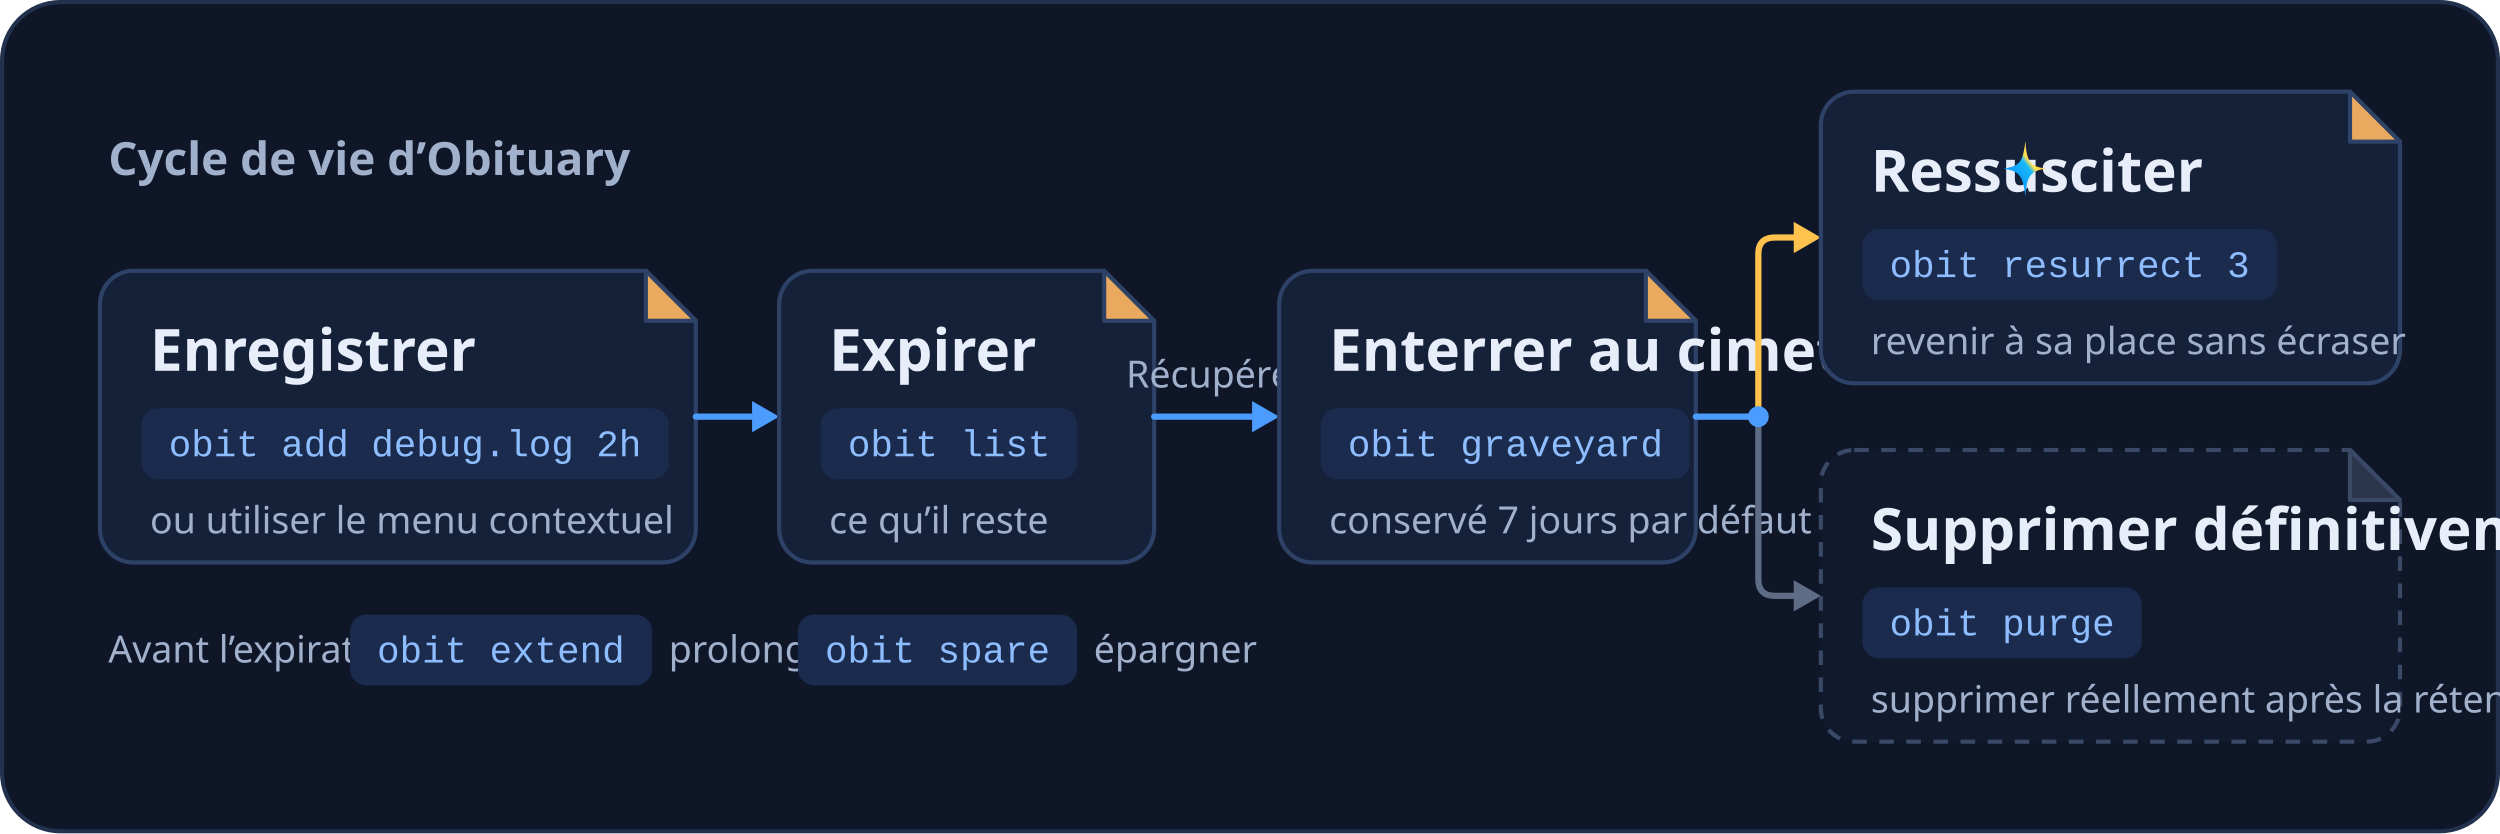
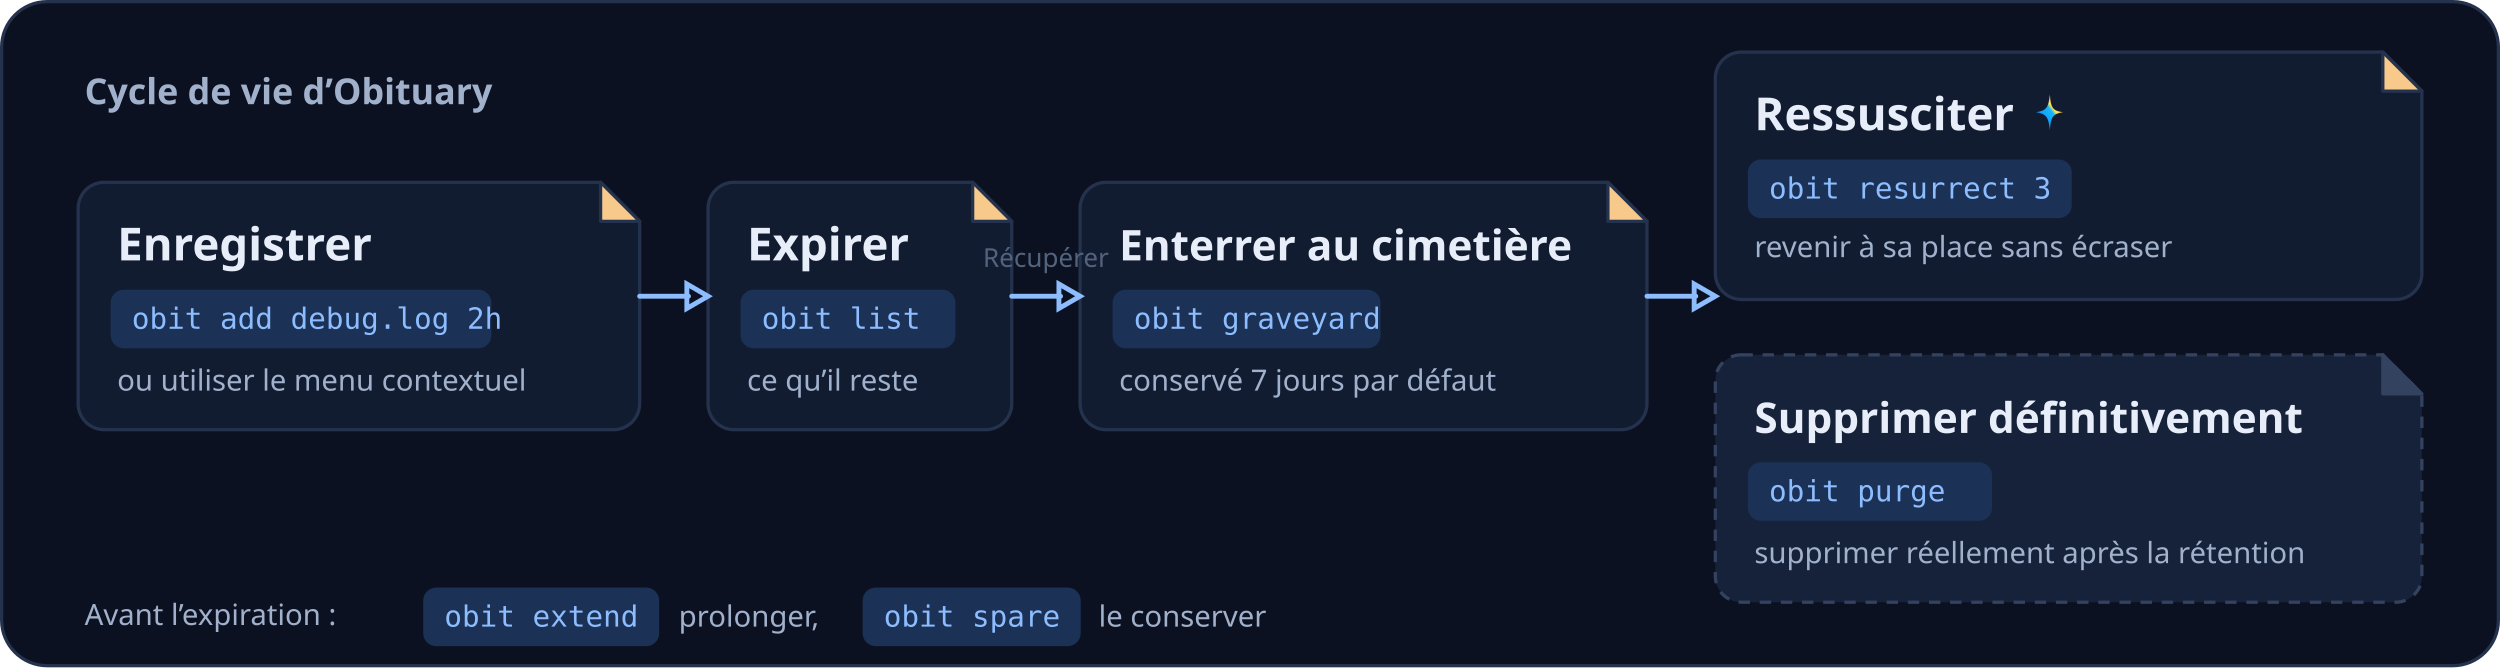
- <svg xmlns="http://www.w3.org/2000/svg" width="1200" height="400" viewBox="0 0 1200 400" role="img" aria-labelledby="title desc">
+ <svg xmlns="http://www.w3.org/2000/svg" width="1536" height="410" viewBox="0 0 1536 410" role="img" aria-labelledby="title desc">
  <defs>
    <linearGradient id="spark" x1="0" y1="1" x2="1" y2="0">
      <stop stop-color="#0876FF" />
      <stop offset=".55" stop-color="#16B8FA" />
      <stop offset=".62" stop-color="#FFE052" />
      <stop offset="1" stop-color="#FFB329" />
    </linearGradient>
  </defs>
-   <rect x="1" y="1" width="1198" height="398" rx="28" fill="#0E1628" stroke="#22314D" stroke-width="2" />
+   <rect x="1" y="1" width="1534" height="408" rx="28" fill="#0B1120" stroke="#24324D" stroke-width="2" />
  <g font-family="-apple-system, BlinkMacSystemFont, 'Segoe UI', 'Noto Sans', 'Noto Sans CJK SC', 'Noto Sans CJK TC', 'Noto Sans JP', 'Noto Sans KR', 'Noto Sans Cyrillic', 'Microsoft YaHei', 'PingFang SC', 'Hiragino Sans', 'Malgun Gothic', sans-serif">
-     <g>
-       <path d="M64 130H310L334 154V254A16 16 0 0 1 318 270H64A16 16 0 0 1 48 254V146A16 16 0 0 1 64 130Z" fill="#152039" stroke="#2E4166" stroke-width="2" />
-       <path d="M310 130V154H334Z" fill="#E9A95E" stroke="#2E4166" stroke-width="2" stroke-linejoin="round" />
-       <text x="72" y="178" font-size="28" font-weight="700" fill="#E8EEF9" id="register">Enregistrer</text>
-       <rect x="68" y="196" width="253" height="34" rx="8" fill="#1B2B4E" />
-       <text x="81" y="219" font-family="ui-monospace, 'Cascadia Code', 'SF Mono', SFMono-Regular, Menlo, Consolas, 'Liberation Mono', monospace" font-size="18" fill="#8DBDFF">obit add debug.log 2h</text>
-       <text x="72" y="256" font-size="18" fill="#A1B1CC" id="register-note" textLength="235" lengthAdjust="spacingAndGlyphs">ou utiliser le menu contextuel</text>
-     </g>
-     <path d="M334 200H363" stroke="#4C9BFF" stroke-width="3" stroke-linecap="round" fill="none" />
-     <path d="M374 200l-13 -7.5v15Z" fill="#4C9BFF" />
-     <g>
-       <path d="M390 130H530L554 154V254A16 16 0 0 1 538 270H390A16 16 0 0 1 374 254V146A16 16 0 0 1 390 130Z" fill="#152039" stroke="#2E4166" stroke-width="2" />
-       <path d="M530 130V154H554Z" fill="#E9A95E" stroke="#2E4166" stroke-width="2" stroke-linejoin="round" />
-       <text x="398" y="178" font-size="28" font-weight="700" fill="#E8EEF9" id="expire">Expirer</text>
-       <rect x="394" y="196" width="123" height="34" rx="8" fill="#1B2B4E" />
-       <text x="407" y="219" font-family="ui-monospace, 'Cascadia Code', 'SF Mono', SFMono-Regular, Menlo, Consolas, 'Liberation Mono', monospace" font-size="18" fill="#8DBDFF">obit list</text>
-       <text x="398" y="256" font-size="18" fill="#A1B1CC" id="expire-note" textLength="132" lengthAdjust="spacingAndGlyphs">ce qu’il reste</text>
-     </g>
-     <path d="M554 200H603" stroke="#4C9BFF" stroke-width="3" stroke-linecap="round" fill="none" />
-     <path d="M614 200l-13 -7.5v15Z" fill="#4C9BFF" />
-     <text x="584" y="186" font-size="18" fill="#A1B1CC" text-anchor="middle" id="reap" textLength="49" lengthAdjust="spacingAndGlyphs">Récupérer</text>
-     <g>
-       <path d="M630 130H790L814 154V254A16 16 0 0 1 798 270H630A16 16 0 0 1 614 254V146A16 16 0 0 1 630 130Z" fill="#152039" stroke="#2E4166" stroke-width="2" />
-       <path d="M790 130V154H814Z" fill="#E9A95E" stroke="#2E4166" stroke-width="2" stroke-linejoin="round" />
-       <text x="638" y="178" font-size="28" font-weight="700" fill="#E8EEF9" id="bury" textLength="160" lengthAdjust="spacingAndGlyphs">Enterrer au cimetière</text>
-       <rect x="634" y="196" width="177" height="34" rx="8" fill="#1B2B4E" />
-       <text x="647" y="219" font-family="ui-monospace, 'Cascadia Code', 'SF Mono', SFMono-Regular, Menlo, Consolas, 'Liberation Mono', monospace" font-size="18" fill="#8DBDFF">obit graveyard</text>
-       <text x="638" y="256" font-size="18" fill="#A1B1CC" id="bury-note" textLength="160" lengthAdjust="spacingAndGlyphs">conservé 7 jours par défaut</text>
-     </g>
-     <path d="M814 200H844" stroke="#4C9BFF" stroke-width="3" stroke-linecap="round" />
-     <path d="M844 200V122Q844 114 852 114H863" stroke="#FFC24D" stroke-width="3" stroke-linecap="round" fill="none" />
-     <path d="M874 114l-13 -7.5v15Z" fill="#FFC24D" />
-     <path d="M844 200V278Q844 286 852 286H863" stroke="#5E6C86" stroke-width="3" stroke-linecap="round" fill="none" />
-     <path d="M874 286l-13 -7.5v15Z" fill="#5E6C86" />
-     <circle cx="844" cy="200" r="5" fill="#4C9BFF" />
-     <g>
-       <path d="M890 44H1128L1152 68V168A16 16 0 0 1 1136 184H890A16 16 0 0 1 874 168V60A16 16 0 0 1 890 44Z" fill="#152039" stroke="#2E4166" stroke-width="2" />
-       <path d="M1128 44V68H1152Z" fill="#E9A95E" stroke="#2E4166" stroke-width="2" stroke-linejoin="round" />
-       <text x="898" y="92" font-size="28" font-weight="700" fill="#E8EEF9" id="resurrect">Ressusciter</text>
-       <rect x="894" y="110" width="199" height="34" rx="8" fill="#1B2B4E" />
-       <text x="907" y="133" font-family="ui-monospace, 'Cascadia Code', 'SF Mono', SFMono-Regular, Menlo, Consolas, 'Liberation Mono', monospace" font-size="18" fill="#8DBDFF">obit resurrect 3</text>
-       <text x="898" y="170" font-size="18" fill="#A1B1CC" id="resurrect-note" textLength="238" lengthAdjust="spacingAndGlyphs">revenir à sa place sans écraser</text>
-       <path d="M17.6 9.4c.3 5.3 1.2 6.5 5.2 7-4 .6-4.9 2-5.2 7.1-.6-5.1-1.3-6.4-5.5-7.1 4.2-.6 4.9-1.8 5.5-7Z" fill="url(#spark)" transform="translate(972 81) scale(1.9) translate(-17.5 -16.45)" />
-     </g>
-     <g>
-       <path d="M890 216H1128L1152 240V340A16 16 0 0 1 1136 356H890A16 16 0 0 1 874 340V232A16 16 0 0 1 890 216Z" fill="#111A2D" stroke="#3A4966" stroke-width="2" stroke-dasharray="7 6" />
-       <path d="M1128 216V240H1152Z" fill="#2B364C" stroke="#3A4966" stroke-width="2" stroke-linejoin="round" />
-       <text x="898" y="264" font-size="28" font-weight="700" fill="#E8EEF9" id="purge" textLength="238" lengthAdjust="spacingAndGlyphs">Supprimer définitivement</text>
-       <rect x="894" y="282" width="134" height="34" rx="8" fill="#1B2B4E" />
-       <text x="907" y="305" font-family="ui-monospace, 'Cascadia Code', 'SF Mono', SFMono-Regular, Menlo, Consolas, 'Liberation Mono', monospace" font-size="18" fill="#8DBDFF">obit purge</text>
-       <text x="898" y="342" font-size="18" fill="#A1B1CC" id="purge-note" textLength="238" lengthAdjust="spacingAndGlyphs">supprimer réellement après la rétention</text>
-     </g>
-     <text x="52" y="84" font-size="22" font-weight="600" fill="#A1B1CC" id="title">Cycle de vie d’Obituary</text>
-     <text x="52" y="318" font-size="18" fill="#A1B1CC" id="before" textLength="108" lengthAdjust="spacingAndGlyphs">Avant l’expiration</text>
-     <rect x="168" y="295" width="145" height="34" rx="8" fill="#1B2B4E" />
-     <text x="181" y="318" font-family="ui-monospace, 'Cascadia Code', 'SF Mono', SFMono-Regular, Menlo, Consolas, 'Liberation Mono', monospace" font-size="18" fill="#8DBDFF">obit extend</text>
-     <text x="321" y="318" font-size="18" fill="#A1B1CC" id="extend-note" textLength="50" lengthAdjust="spacingAndGlyphs">prolonger,</text>
-     <rect x="383" y="295" width="134" height="34" rx="8" fill="#1B2B4E" />
-     <text x="396" y="318" font-family="ui-monospace, 'Cascadia Code', 'SF Mono', SFMono-Regular, Menlo, Consolas, 'Liberation Mono', monospace" font-size="18" fill="#8DBDFF">obit spare</text>
-     <text x="525" y="318" font-size="18" fill="#A1B1CC" id="spare-note" textLength="60" lengthAdjust="spacingAndGlyphs">épargner</text>
+     <text x="52" y="64" font-family="-apple-system, BlinkMacSystemFont, 'Segoe UI', 'Noto Sans', 'Noto Sans CJK SC', 'Noto Sans CJK TC', 'Noto Sans JP', 'Noto Sans KR', 'Noto Sans Cyrillic', 'Microsoft YaHei', 'PingFang SC', 'Hiragino Sans', 'Malgun Gothic', sans-serif" font-size="22" fill="#A1B1CC" font-weight="600" id="section">Cycle de vie d’Obituary</text>
+     <path d="M64 112H369.0L393.0 136V248A16 16 0 0 1 377.0 264H64A16 16 0 0 1 48 248V128A16 16 0 0 1 64 112Z" fill="#121C31" stroke="#24324D" stroke-width="2" />
+     <path d="M369.0 112V136H393.0Z" fill="#F7C98B" stroke="#24324D" stroke-width="2" stroke-linejoin="round" />
+     <text x="72" y="160" font-family="-apple-system, BlinkMacSystemFont, 'Segoe UI', 'Noto Sans', 'Noto Sans CJK SC', 'Noto Sans CJK TC', 'Noto Sans JP', 'Noto Sans KR', 'Noto Sans Cyrillic', 'Microsoft YaHei', 'PingFang SC', 'Hiragino Sans', 'Malgun Gothic', sans-serif" font-size="28" fill="#E8EEF9" font-weight="700" id="register">Enregistrer</text>
+     <rect x="68" y="178" width="233.9" height="36" rx="8" fill="#1B3155" />
+     <text x="81" y="202" font-family="ui-monospace, 'Cascadia Code', 'SF Mono', Consolas, monospace" font-size="18" fill="#8DBDFF">obit add debug.log 2h</text>
+     <text x="72" y="240" font-family="-apple-system, BlinkMacSystemFont, 'Segoe UI', 'Noto Sans', 'Noto Sans CJK SC', 'Noto Sans CJK TC', 'Noto Sans JP', 'Noto Sans KR', 'Noto Sans Cyrillic', 'Microsoft YaHei', 'PingFang SC', 'Hiragino Sans', 'Malgun Gothic', sans-serif" font-size="18" fill="#A1B1CC" id="register_note">ou utiliser le menu contextuel</text>
+     <path d="M451.0 112H597.6L621.6 136V248A16 16 0 0 1 605.6 264H451.0A16 16 0 0 1 435.0 248V128A16 16 0 0 1 451.0 112Z" fill="#121C31" stroke="#24324D" stroke-width="2" />
+     <path d="M597.6 112V136H621.6Z" fill="#F7C98B" stroke="#24324D" stroke-width="2" stroke-linejoin="round" />
+     <text x="459.0" y="160" font-family="-apple-system, BlinkMacSystemFont, 'Segoe UI', 'Noto Sans', 'Noto Sans CJK SC', 'Noto Sans CJK TC', 'Noto Sans JP', 'Noto Sans KR', 'Noto Sans Cyrillic', 'Microsoft YaHei', 'PingFang SC', 'Hiragino Sans', 'Malgun Gothic', sans-serif" font-size="28" fill="#E8EEF9" font-weight="700" id="expire">Expirer</text>
+     <rect x="455.0" y="178" width="132" height="36" rx="8" fill="#1B3155" />
+     <text x="468.0" y="202" font-family="ui-monospace, 'Cascadia Code', 'SF Mono', Consolas, monospace" font-size="18" fill="#8DBDFF">obit list</text>
+     <text x="459.0" y="240" font-family="-apple-system, BlinkMacSystemFont, 'Segoe UI', 'Noto Sans', 'Noto Sans CJK SC', 'Noto Sans CJK TC', 'Noto Sans JP', 'Noto Sans KR', 'Noto Sans Cyrillic', 'Microsoft YaHei', 'PingFang SC', 'Hiragino Sans', 'Malgun Gothic', sans-serif" font-size="18" fill="#A1B1CC" id="expire_note">ce qu’il reste</text>
+     <path d="M679.6 112H987.9L1011.9 136V248A16 16 0 0 1 995.9 264H679.6A16 16 0 0 1 663.6 248V128A16 16 0 0 1 679.6 112Z" fill="#121C31" stroke="#24324D" stroke-width="2" />
+     <path d="M987.9 112V136H1011.9Z" fill="#F7C98B" stroke="#24324D" stroke-width="2" stroke-linejoin="round" />
+     <text x="687.6" y="160" font-family="-apple-system, BlinkMacSystemFont, 'Segoe UI', 'Noto Sans', 'Noto Sans CJK SC', 'Noto Sans CJK TC', 'Noto Sans JP', 'Noto Sans KR', 'Noto Sans Cyrillic', 'Microsoft YaHei', 'PingFang SC', 'Hiragino Sans', 'Malgun Gothic', sans-serif" font-size="26" fill="#E8EEF9" font-weight="700" id="bury">Enterrer au cimetière</text>
+     <rect x="683.6" y="178" width="164.6" height="36" rx="8" fill="#1B3155" />
+     <text x="696.6" y="202" font-family="ui-monospace, 'Cascadia Code', 'SF Mono', Consolas, monospace" font-size="18" fill="#8DBDFF">obit graveyard</text>
+     <text x="687.6" y="240" font-family="-apple-system, BlinkMacSystemFont, 'Segoe UI', 'Noto Sans', 'Noto Sans CJK SC', 'Noto Sans CJK TC', 'Noto Sans JP', 'Noto Sans KR', 'Noto Sans Cyrillic', 'Microsoft YaHei', 'PingFang SC', 'Hiragino Sans', 'Malgun Gothic', sans-serif" font-size="18" fill="#A1B1CC" id="bury_note">conservé 7 jours par défaut</text>
+     <path d="M393.0 182H423.0M435.0 182l-13 -7.5v15Z" stroke="#8DBDFF" stroke-width="3" stroke-linecap="round" fill="none" />
+     <path d="M621.6 182H651.6M663.6 182l-13 -7.5v15Z" stroke="#8DBDFF" stroke-width="3" stroke-linecap="round" fill="none" />
+     <text x="642.6" y="164" font-family="-apple-system, BlinkMacSystemFont, 'Segoe UI', 'Noto Sans', 'Noto Sans CJK SC', 'Noto Sans CJK TC', 'Noto Sans JP', 'Noto Sans KR', 'Noto Sans Cyrillic', 'Microsoft YaHei', 'PingFang SC', 'Hiragino Sans', 'Malgun Gothic', sans-serif" font-size="16" fill="#53637D" text-anchor="middle">Récupérer</text>
+     <path d="M1011.9 182H1041.9M1053.9 182l-13 -7.5v15Z" stroke="#8DBDFF" stroke-width="3" stroke-linecap="round" fill="none" />
+     <path d="M1069.9 32H1464.0L1488.0 56V168A16 16 0 0 1 1472.0 184H1069.9A16 16 0 0 1 1053.9 168V48A16 16 0 0 1 1069.9 32Z" fill="#121C31" stroke="#24324D" stroke-width="2" />
+     <path d="M1464.0 32V56H1488.0Z" fill="#F7C98B" stroke="#24324D" stroke-width="2" stroke-linejoin="round" />
+     <text x="1077.9" y="80" font-family="-apple-system, BlinkMacSystemFont, 'Segoe UI', 'Noto Sans', 'Noto Sans CJK SC', 'Noto Sans CJK TC', 'Noto Sans JP', 'Noto Sans KR', 'Noto Sans Cyrillic', 'Microsoft YaHei', 'PingFang SC', 'Hiragino Sans', 'Malgun Gothic', sans-serif" font-size="28" fill="#E8EEF9" font-weight="700" id="resurrect">Ressusciter</text>
+     <path id="resurrect-star" d="M17.6 9.4c.3 5.3 1.2 6.5 5.2 7-4 .6-4.9 2-5.2 7.1-.6-5.1-1.3-6.4-5.5-7.1 4.2-.6 4.9-1.8 5.5-7Z" fill="url(#spark)" transform="translate(1259.3 69) scale(1.55) translate(-17.5 -16.45)" />
+     <rect x="1073.9" y="98" width="199" height="36" rx="8" fill="#1B3155" />
+     <text x="1086.9" y="122" font-family="ui-monospace, 'Cascadia Code', 'SF Mono', Consolas, monospace" font-size="18" fill="#8DBDFF">obit resurrect 3</text>
+     <text x="1077.9" y="158" font-family="-apple-system, BlinkMacSystemFont, 'Segoe UI', 'Noto Sans', 'Noto Sans CJK SC', 'Noto Sans CJK TC', 'Noto Sans JP', 'Noto Sans KR', 'Noto Sans Cyrillic', 'Microsoft YaHei', 'PingFang SC', 'Hiragino Sans', 'Malgun Gothic', sans-serif" font-size="18" fill="#A1B1CC" id="resurrect-note">revenir à sa place sans écraser</text>
+     <path d="M1069.9 218H1464.0L1488.0 242V354A16 16 0 0 1 1472.0 370H1069.9A16 16 0 0 1 1053.9 354V234A16 16 0 0 1 1069.9 218Z" fill="#16213A" stroke="#33425F" stroke-width="2" stroke-dasharray="7 6" />
+     <path d="M1464.0 218V242H1488.0Z" fill="#33425F" stroke="#33425F" stroke-width="2" stroke-linejoin="round" />
+     <text x="1077.9" y="266" font-family="-apple-system, BlinkMacSystemFont, 'Segoe UI', 'Noto Sans', 'Noto Sans CJK SC', 'Noto Sans CJK TC', 'Noto Sans JP', 'Noto Sans KR', 'Noto Sans Cyrillic', 'Microsoft YaHei', 'PingFang SC', 'Hiragino Sans', 'Malgun Gothic', sans-serif" font-size="26" fill="#E8EEF9" font-weight="700" id="purge">Supprimer définitivement</text>
+     <rect x="1073.9" y="284" width="150" height="36" rx="8" fill="#1B3155" />
+     <text x="1086.9" y="308" font-family="ui-monospace, 'Cascadia Code', 'SF Mono', Consolas, monospace" font-size="18" fill="#8DBDFF">obit purge</text>
+     <text x="1077.9" y="346" font-family="-apple-system, BlinkMacSystemFont, 'Segoe UI', 'Noto Sans', 'Noto Sans CJK SC', 'Noto Sans CJK TC', 'Noto Sans JP', 'Noto Sans KR', 'Noto Sans Cyrillic', 'Microsoft YaHei', 'PingFang SC', 'Hiragino Sans', 'Malgun Gothic', sans-serif" font-size="18" fill="#A1B1CC" id="purge-note">supprimer réellement après la rétention</text>
+     <text x="52" y="384" font-family="-apple-system, BlinkMacSystemFont, 'Segoe UI', 'Noto Sans', 'Noto Sans CJK SC', 'Noto Sans CJK TC', 'Noto Sans JP', 'Noto Sans KR', 'Noto Sans Cyrillic', 'Microsoft YaHei', 'PingFang SC', 'Hiragino Sans', 'Malgun Gothic', sans-serif" font-size="18" fill="#A1B1CC" id="before">Avant l’expiration :</text>
+     <rect x="260.0" y="361" width="145" height="36" rx="8" fill="#1B3155" />
+     <text x="273.0" y="385" font-family="ui-monospace, 'Cascadia Code', 'SF Mono', Consolas, monospace" font-size="18" fill="#8DBDFF">obit extend</text>
+     <text x="417.0" y="385" font-family="-apple-system, BlinkMacSystemFont, 'Segoe UI', 'Noto Sans', 'Noto Sans CJK SC', 'Noto Sans CJK TC', 'Noto Sans JP', 'Noto Sans KR', 'Noto Sans Cyrillic', 'Microsoft YaHei', 'PingFang SC', 'Hiragino Sans', 'Malgun Gothic', sans-serif" font-size="18" fill="#A1B1CC" id="extend-note">prolonger,</text>
+     <rect x="530.0" y="361" width="134" height="36" rx="8" fill="#1B3155" />
+     <text x="543.0" y="385" font-family="ui-monospace, 'Cascadia Code', 'SF Mono', Consolas, monospace" font-size="18" fill="#8DBDFF">obit spare</text>
+     <text x="675.0" y="385" font-family="-apple-system, BlinkMacSystemFont, 'Segoe UI', 'Noto Sans', 'Noto Sans CJK SC', 'Noto Sans CJK TC', 'Noto Sans JP', 'Noto Sans KR', 'Noto Sans Cyrillic', 'Microsoft YaHei', 'PingFang SC', 'Hiragino Sans', 'Malgun Gothic', sans-serif" font-size="18" fill="#A1B1CC" id="spare-note">le conserver</text>
  </g>
</svg>
